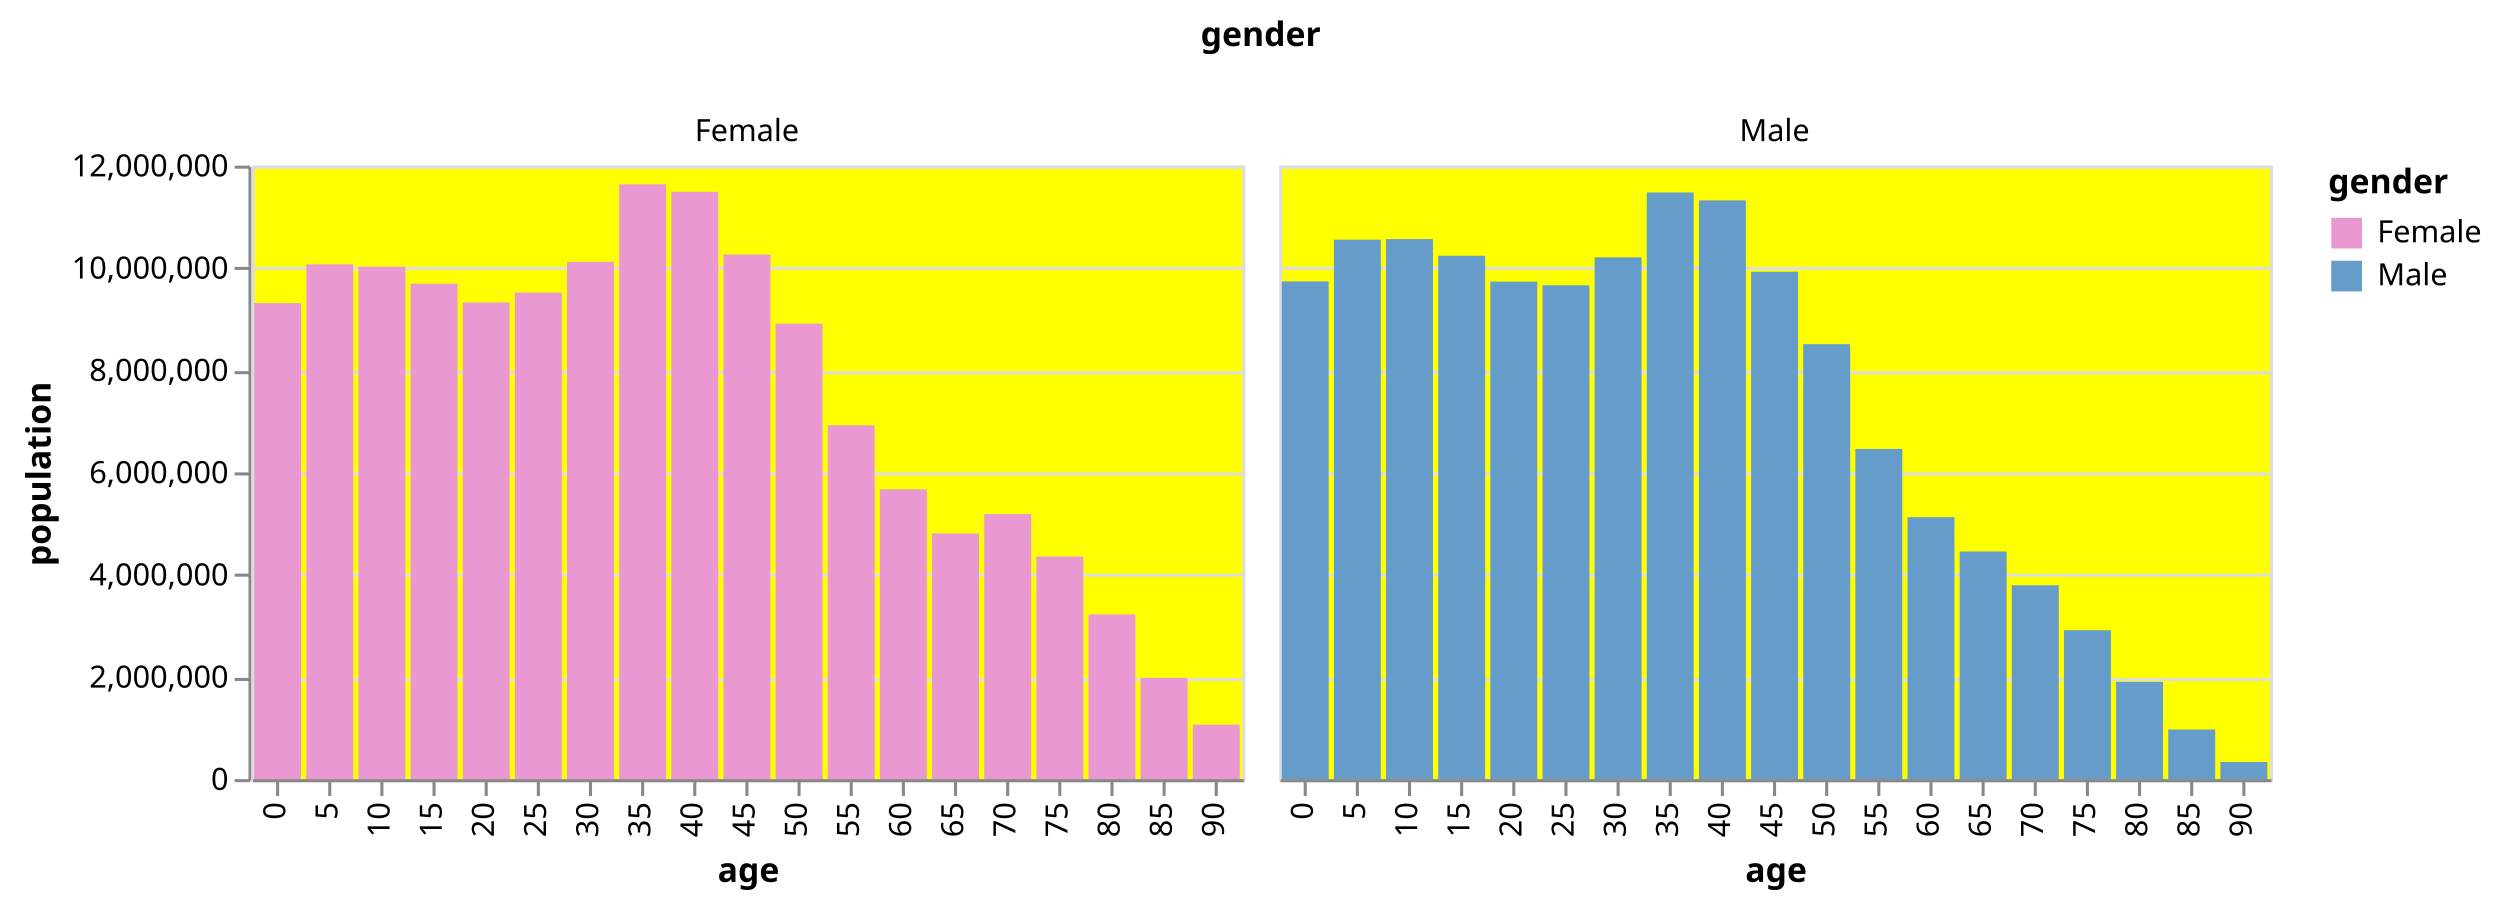
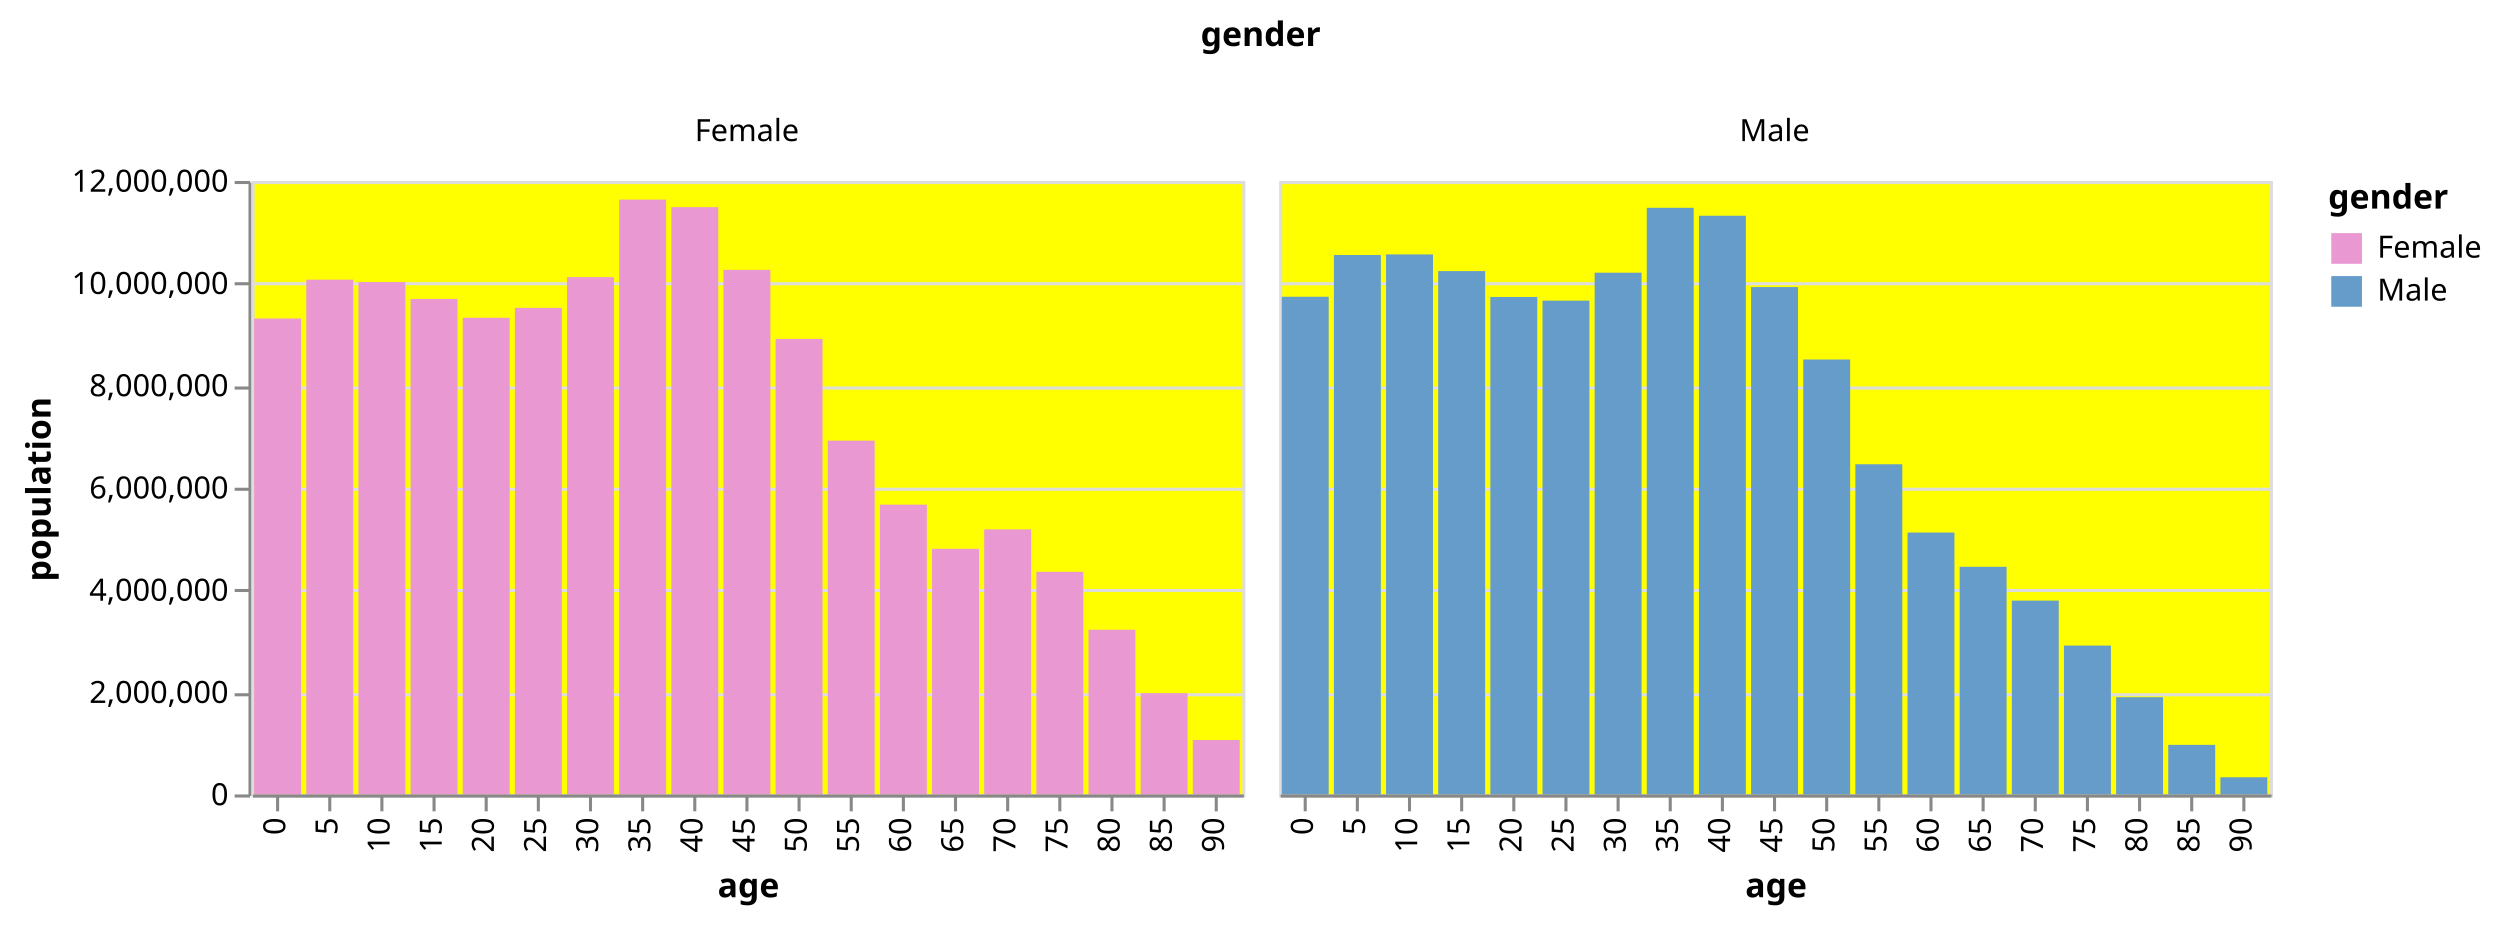
- <svg xmlns="http://www.w3.org/2000/svg" class="marks" width="815" height="297" viewBox="0 0 815 297" version="1.1">
-   <g transform="translate(82,54)">
+ <svg xmlns="http://www.w3.org/2000/svg" class="marks" width="815" height="302" viewBox="0 0 815 302" version="1.1">
+   <g transform="translate(82,59)">
    <g class="mark-group role-frame root">
      <g transform="translate(0,0)">
        <path class="background" d="M0,0h0v0h0Z" style="fill: none;" />
        <g>
          <g class="mark-group role-column-title column-title">
-             <g transform="translate(329,-27)">
+             <g transform="translate(329,-32)">
              <path class="background" d="M0,0h0v0h0Z" style="fill: none;" />
              <g>
                <g class="mark-text role-title" style="pointer-events: none;">
                  <text text-anchor="middle" transform="translate(0,-12)" style="font-family: sans-serif; font-size: 11px; font-weight: bold; fill: #000; opacity: 1;">gender</text>
                </g>
              </g>
            </g>
          </g>
          <g class="mark-group role-row-header row_header">
            <g transform="translate(-1,0)">
              <path class="background" d="M0,0h0v200h0Z" style="fill: none;" />
              <g>
                <g class="mark-group role-axis">
                  <g transform="translate(0.5,0.5)">
                    <path class="background" d="M0,0h0v0h0Z" style="pointer-events: none; fill: none;" />
                    <g>
                      <g class="mark-rule role-axis-tick" style="pointer-events: none;">
                        <line transform="translate(0,200)" x2="-5" y2="0" style="fill: none; stroke: #888; stroke-width: 1; opacity: 1;" />
                        <line transform="translate(0,167)" x2="-5" y2="0" style="fill: none; stroke: #888; stroke-width: 1; opacity: 1;" />
                        <line transform="translate(0,133)" x2="-5" y2="0" style="fill: none; stroke: #888; stroke-width: 1; opacity: 1;" />
                        <line transform="translate(0,100)" x2="-5" y2="0" style="fill: none; stroke: #888; stroke-width: 1; opacity: 1;" />
                        <line transform="translate(0,67)" x2="-5" y2="0" style="fill: none; stroke: #888; stroke-width: 1; opacity: 1;" />
                        <line transform="translate(0,33)" x2="-5" y2="0" style="fill: none; stroke: #888; stroke-width: 1; opacity: 1;" />
                        <line transform="translate(0,0)" x2="-5" y2="0" style="fill: none; stroke: #888; stroke-width: 1; opacity: 1;" />
                      </g>
                      <g class="mark-text role-axis-label" style="pointer-events: none;">
                        <text text-anchor="end" transform="translate(-7,203)" style="font-family: sans-serif; font-size: 10px; fill: #000; opacity: 1;">0</text>
                        <text text-anchor="end" transform="translate(-7,169.6667)" style="font-family: sans-serif; font-size: 10px; fill: #000; opacity: 1;">2,000,000</text>
                        <text text-anchor="end" transform="translate(-7,136.3333)" style="font-family: sans-serif; font-size: 10px; fill: #000; opacity: 1;">4,000,000</text>
                        <text text-anchor="end" transform="translate(-7,103)" style="font-family: sans-serif; font-size: 10px; fill: #000; opacity: 1;">6,000,000</text>
                        <text text-anchor="end" transform="translate(-7,69.66667)" style="font-family: sans-serif; font-size: 10px; fill: #000; opacity: 1;">8,000,000</text>
                        <text text-anchor="end" transform="translate(-7,36.33333)" style="font-family: sans-serif; font-size: 10px; fill: #000; opacity: 1;">10,000,000</text>
                        <text text-anchor="end" transform="translate(-7,3)" style="font-family: sans-serif; font-size: 10px; fill: #000; opacity: 1;">12,000,000</text>
                      </g>
                      <g class="mark-rule role-axis-domain" style="pointer-events: none;">
                        <line transform="translate(0,200)" x2="0" y2="-200" style="fill: none; stroke: #888; stroke-width: 1; opacity: 1;" />
                      </g>
                      <g class="mark-text role-axis-title" style="pointer-events: none;">
                        <text text-anchor="middle" transform="translate(-63,100) rotate(-90) translate(0,-2)" style="font-family: sans-serif; font-size: 11px; font-weight: bold; fill: #000; opacity: 1;">population</text>
                      </g>
                    </g>
                  </g>
                </g>
              </g>
            </g>
          </g>
          <g class="mark-group role-column-header column_header">
            <g transform="translate(0,-1)">
              <path class="background" d="M0,0h323v0h-323Z" style="fill: none;" />
              <g>
                <g class="mark-text role-title" style="pointer-events: none;">
-                   <text text-anchor="middle" transform="translate(161.5,-7)" style="font-family: sans-serif; font-size: 10px; fill: #000; opacity: 1;">Female</text>
+                   <text text-anchor="middle" transform="translate(161.5,-12)" style="font-family: sans-serif; font-size: 10px; fill: #000; opacity: 1;">Female</text>
                </g>
              </g>
            </g>
            <g transform="translate(335,-1)">
              <path class="background" d="M0,0h323v0h-323Z" style="fill: none;" />
              <g>
                <g class="mark-text role-title" style="pointer-events: none;">
-                   <text text-anchor="middle" transform="translate(161.5,-7)" style="font-family: sans-serif; font-size: 10px; fill: #000; opacity: 1;">Male</text>
+                   <text text-anchor="middle" transform="translate(161.5,-12)" style="font-family: sans-serif; font-size: 10px; fill: #000; opacity: 1;">Male</text>
                </g>
              </g>
            </g>
          </g>
          <g class="mark-group role-scope cell">
            <g transform="translate(0,0)">
              <path class="background" d="M0.5,0.5h323v200h-323Z" style="fill: yellow; stroke: #ddd;" />
              <g>
                <g class="mark-group role-axis">
                  <g transform="translate(0.5,0.5)">
                    <path class="background" d="M0,0h0v0h0Z" style="pointer-events: none; fill: none;" />
                    <g>
                      <g class="mark-rule role-axis-grid" style="pointer-events: none;">
                        <line transform="translate(0,200)" x2="323" y2="0" style="fill: none; stroke: #ddd; stroke-width: 1; opacity: 1;" />
                        <line transform="translate(0,167)" x2="323" y2="0" style="fill: none; stroke: #ddd; stroke-width: 1; opacity: 1;" />
                        <line transform="translate(0,133)" x2="323" y2="0" style="fill: none; stroke: #ddd; stroke-width: 1; opacity: 1;" />
                        <line transform="translate(0,100)" x2="323" y2="0" style="fill: none; stroke: #ddd; stroke-width: 1; opacity: 1;" />
                        <line transform="translate(0,67)" x2="323" y2="0" style="fill: none; stroke: #ddd; stroke-width: 1; opacity: 1;" />
                        <line transform="translate(0,33)" x2="323" y2="0" style="fill: none; stroke: #ddd; stroke-width: 1; opacity: 1;" />
                        <line transform="translate(0,0)" x2="323" y2="0" style="fill: none; stroke: #ddd; stroke-width: 1; opacity: 1;" />
                      </g>
                    </g>
                  </g>
                </g>
                <g class="mark-rect role-mark child_marks">
                  <path d="M0.85,44.821h15.3v155.179h-15.3Z" style="fill: #EA98D2;" />
                  <path d="M17.85,32.174h15.3v167.826h-15.3Z" style="fill: #EA98D2;" />
                  <path d="M34.85,32.958h15.3v167.042h-15.3Z" style="fill: #EA98D2;" />
                  <path d="M51.85,38.456h15.3v161.544h-15.3Z" style="fill: #EA98D2;" />
                  <path d="M68.85,44.596h15.3v155.404h-15.3Z" style="fill: #EA98D2;" />
                  <path d="M85.85,41.358h15.3v158.642h-15.3Z" style="fill: #EA98D2;" />
                  <path d="M102.85,31.345h15.3v168.655h-15.3Z" style="fill: #EA98D2;" />
                  <path d="M119.85,6.073h15.3v193.927h-15.3Z" style="fill: #EA98D2;" />
                  <path d="M136.85,8.524h15.3v191.476h-15.3Z" style="fill: #EA98D2;" />
                  <path d="M153.85,28.979h15.3v171.021h-15.3Z" style="fill: #EA98D2;" />
                  <path d="M170.85,51.481h15.3v148.519h-15.3Z" style="fill: #EA98D2;" />
                  <path d="M187.85,84.646h15.3v115.354h-15.3Z" style="fill: #EA98D2;" />
                  <path d="M204.85,105.517h15.3v94.483h-15.3Z" style="fill: #EA98D2;" />
                  <path d="M221.85,119.92h15.3v80.08h-15.3Z" style="fill: #EA98D2;" />
                  <path d="M238.85,113.586h15.3v86.414h-15.3Z" style="fill: #EA98D2;" />
                  <path d="M255.85,127.406h15.3v72.594h-15.3Z" style="fill: #EA98D2;" />
                  <path d="M272.85,146.302h15.3v53.698h-15.3Z" style="fill: #EA98D2;" />
                  <path d="M289.85,166.981h15.3v33.019h-15.3Z" style="fill: #EA98D2;" />
                  <path d="M306.85,182.257h15.3v17.743h-15.3Z" style="fill: #EA98D2;" />
                </g>
                <g class="mark-group role-axis">
                  <g transform="translate(0.5,200.5)">
                    <path class="background" d="M0,0h0v0h0Z" style="pointer-events: none; fill: none;" />
                    <g>
                      <g class="mark-rule role-axis-tick" style="pointer-events: none;">
                        <line transform="translate(8,0)" x2="0" y2="5" style="fill: none; stroke: #888; stroke-width: 1; opacity: 1;" />
                        <line transform="translate(25,0)" x2="0" y2="5" style="fill: none; stroke: #888; stroke-width: 1; opacity: 1;" />
                        <line transform="translate(42,0)" x2="0" y2="5" style="fill: none; stroke: #888; stroke-width: 1; opacity: 1;" />
                        <line transform="translate(59,0)" x2="0" y2="5" style="fill: none; stroke: #888; stroke-width: 1; opacity: 1;" />
                        <line transform="translate(76,0)" x2="0" y2="5" style="fill: none; stroke: #888; stroke-width: 1; opacity: 1;" />
                        <line transform="translate(93,0)" x2="0" y2="5" style="fill: none; stroke: #888; stroke-width: 1; opacity: 1;" />
                        <line transform="translate(110,0)" x2="0" y2="5" style="fill: none; stroke: #888; stroke-width: 1; opacity: 1;" />
                        <line transform="translate(127,0)" x2="0" y2="5" style="fill: none; stroke: #888; stroke-width: 1; opacity: 1;" />
                        <line transform="translate(144,0)" x2="0" y2="5" style="fill: none; stroke: #888; stroke-width: 1; opacity: 1;" />
                        <line transform="translate(161,0)" x2="0" y2="5" style="fill: none; stroke: #888; stroke-width: 1; opacity: 1;" />
                        <line transform="translate(178,0)" x2="0" y2="5" style="fill: none; stroke: #888; stroke-width: 1; opacity: 1;" />
                        <line transform="translate(195,0)" x2="0" y2="5" style="fill: none; stroke: #888; stroke-width: 1; opacity: 1;" />
                        <line transform="translate(212,0)" x2="0" y2="5" style="fill: none; stroke: #888; stroke-width: 1; opacity: 1;" />
                        <line transform="translate(229,0)" x2="0" y2="5" style="fill: none; stroke: #888; stroke-width: 1; opacity: 1;" />
                        <line transform="translate(246,0)" x2="0" y2="5" style="fill: none; stroke: #888; stroke-width: 1; opacity: 1;" />
                        <line transform="translate(263,0)" x2="0" y2="5" style="fill: none; stroke: #888; stroke-width: 1; opacity: 1;" />
                        <line transform="translate(280,0)" x2="0" y2="5" style="fill: none; stroke: #888; stroke-width: 1; opacity: 1;" />
                        <line transform="translate(297,0)" x2="0" y2="5" style="fill: none; stroke: #888; stroke-width: 1; opacity: 1;" />
                        <line transform="translate(314,0)" x2="0" y2="5" style="fill: none; stroke: #888; stroke-width: 1; opacity: 1;" />
                      </g>
                      <g class="mark-text role-axis-label" style="pointer-events: none;">
                        <text text-anchor="end" transform="translate(7.5,7) rotate(270) translate(0,3)" style="font-family: sans-serif; font-size: 10px; fill: #000; opacity: 1;">0</text>
                        <text text-anchor="end" transform="translate(24.5,7) rotate(270) translate(0,3)" style="font-family: sans-serif; font-size: 10px; fill: #000; opacity: 1;">5</text>
                        <text text-anchor="end" transform="translate(41.5,7) rotate(270) translate(0,3)" style="font-family: sans-serif; font-size: 10px; fill: #000; opacity: 1;">10</text>
                        <text text-anchor="end" transform="translate(58.5,7) rotate(270) translate(0,3)" style="font-family: sans-serif; font-size: 10px; fill: #000; opacity: 1;">15</text>
                        <text text-anchor="end" transform="translate(75.5,7) rotate(270) translate(0,3)" style="font-family: sans-serif; font-size: 10px; fill: #000; opacity: 1;">20</text>
                        <text text-anchor="end" transform="translate(92.5,7) rotate(270) translate(0,3)" style="font-family: sans-serif; font-size: 10px; fill: #000; opacity: 1;">25</text>
                        <text text-anchor="end" transform="translate(109.5,7) rotate(270) translate(0,3)" style="font-family: sans-serif; font-size: 10px; fill: #000; opacity: 1;">30</text>
                        <text text-anchor="end" transform="translate(126.5,7) rotate(270) translate(0,3)" style="font-family: sans-serif; font-size: 10px; fill: #000; opacity: 1;">35</text>
                        <text text-anchor="end" transform="translate(143.5,7) rotate(270) translate(0,3)" style="font-family: sans-serif; font-size: 10px; fill: #000; opacity: 1;">40</text>
                        <text text-anchor="end" transform="translate(160.5,7) rotate(270) translate(0,3)" style="font-family: sans-serif; font-size: 10px; fill: #000; opacity: 1;">45</text>
                        <text text-anchor="end" transform="translate(177.5,7) rotate(270) translate(0,3)" style="font-family: sans-serif; font-size: 10px; fill: #000; opacity: 1;">50</text>
                        <text text-anchor="end" transform="translate(194.5,7) rotate(270) translate(0,3)" style="font-family: sans-serif; font-size: 10px; fill: #000; opacity: 1;">55</text>
                        <text text-anchor="end" transform="translate(211.5,7) rotate(270) translate(0,3)" style="font-family: sans-serif; font-size: 10px; fill: #000; opacity: 1;">60</text>
                        <text text-anchor="end" transform="translate(228.5,7) rotate(270) translate(0,3)" style="font-family: sans-serif; font-size: 10px; fill: #000; opacity: 1;">65</text>
                        <text text-anchor="end" transform="translate(245.5,7) rotate(270) translate(0,3)" style="font-family: sans-serif; font-size: 10px; fill: #000; opacity: 1;">70</text>
                        <text text-anchor="end" transform="translate(262.5,7) rotate(270) translate(0,3)" style="font-family: sans-serif; font-size: 10px; fill: #000; opacity: 1;">75</text>
                        <text text-anchor="end" transform="translate(279.5,7) rotate(270) translate(0,3)" style="font-family: sans-serif; font-size: 10px; fill: #000; opacity: 1;">80</text>
                        <text text-anchor="end" transform="translate(296.5,7) rotate(270) translate(0,3)" style="font-family: sans-serif; font-size: 10px; fill: #000; opacity: 1;">85</text>
                        <text text-anchor="end" transform="translate(313.5,7) rotate(270) translate(0,3)" style="font-family: sans-serif; font-size: 10px; fill: #000; opacity: 1;">90</text>
                      </g>
                      <g class="mark-rule role-axis-domain" style="pointer-events: none;">
                        <line transform="translate(0,0)" x2="323" y2="0" style="fill: none; stroke: #888; stroke-width: 1; opacity: 1;" />
                      </g>
                      <g class="mark-text role-axis-title" style="pointer-events: none;">
                        <text text-anchor="middle" transform="translate(161.5,33)" style="font-family: sans-serif; font-size: 11px; font-weight: bold; fill: #000; opacity: 1;">age</text>
                      </g>
                    </g>
                  </g>
                </g>
              </g>
            </g>
            <g transform="translate(335,0)">
              <path class="background" d="M0.5,0.5h323v200h-323Z" style="fill: yellow; stroke: #ddd;" />
              <g>
                <g class="mark-group role-axis">
                  <g transform="translate(0.5,0.5)">
                    <path class="background" d="M0,0h0v0h0Z" style="pointer-events: none; fill: none;" />
                    <g>
                      <g class="mark-rule role-axis-grid" style="pointer-events: none;">
                        <line transform="translate(0,200)" x2="323" y2="0" style="fill: none; stroke: #ddd; stroke-width: 1; opacity: 1;" />
                        <line transform="translate(0,167)" x2="323" y2="0" style="fill: none; stroke: #ddd; stroke-width: 1; opacity: 1;" />
                        <line transform="translate(0,133)" x2="323" y2="0" style="fill: none; stroke: #ddd; stroke-width: 1; opacity: 1;" />
                        <line transform="translate(0,100)" x2="323" y2="0" style="fill: none; stroke: #ddd; stroke-width: 1; opacity: 1;" />
                        <line transform="translate(0,67)" x2="323" y2="0" style="fill: none; stroke: #ddd; stroke-width: 1; opacity: 1;" />
                        <line transform="translate(0,33)" x2="323" y2="0" style="fill: none; stroke: #ddd; stroke-width: 1; opacity: 1;" />
                        <line transform="translate(0,0)" x2="323" y2="0" style="fill: none; stroke: #ddd; stroke-width: 1; opacity: 1;" />
                      </g>
                    </g>
                  </g>
                </g>
                <g class="mark-rect role-mark child_marks">
                  <path d="M0.85,37.744h15.3v162.256h-15.3Z" style="fill: #659CCA;" />
                  <path d="M17.85,24.131h15.3v175.869h-15.3Z" style="fill: #659CCA;" />
                  <path d="M34.85,23.946h15.3v176.054h-15.3Z" style="fill: #659CCA;" />
                  <path d="M51.85,29.376h15.3v170.624h-15.3Z" style="fill: #659CCA;" />
                  <path d="M68.85,37.811h15.3v162.189h-15.3Z" style="fill: #659CCA;" />
                  <path d="M85.85,39.008h15.3v160.992h-15.3Z" style="fill: #659CCA;" />
                  <path d="M102.85,29.902h15.3v170.098h-15.3Z" style="fill: #659CCA;" />
                  <path d="M119.85,8.747h15.3v191.253h-15.3Z" style="fill: #659CCA;" />
                  <path d="M136.85,11.329h15.3v188.671h-15.3Z" style="fill: #659CCA;" />
                  <path d="M153.85,34.583h15.3v165.417h-15.3Z" style="fill: #659CCA;" />
                  <path d="M170.85,58.201h15.3v141.799h-15.3Z" style="fill: #659CCA;" />
                  <path d="M187.85,92.349h15.3v107.651h-15.3Z" style="fill: #659CCA;" />
                  <path d="M204.85,114.61h15.3v85.39h-15.3Z" style="fill: #659CCA;" />
                  <path d="M221.85,125.773h15.3v74.227h-15.3Z" style="fill: #659CCA;" />
                  <path d="M238.85,136.798h15.3v63.202h-15.3Z" style="fill: #659CCA;" />
                  <path d="M255.85,151.456h15.3v48.544h-15.3Z" style="fill: #659CCA;" />
                  <path d="M272.85,168.289h15.3v31.711h-15.3Z" style="fill: #659CCA;" />
                  <path d="M289.85,183.827h15.3v16.173h-15.3Z" style="fill: #659CCA;" />
                  <path d="M306.85,194.395h15.3v5.605h-15.3Z" style="fill: #659CCA;" />
                </g>
                <g class="mark-group role-axis">
                  <g transform="translate(0.5,200.5)">
                    <path class="background" d="M0,0h0v0h0Z" style="pointer-events: none; fill: none;" />
                    <g>
                      <g class="mark-rule role-axis-tick" style="pointer-events: none;">
                        <line transform="translate(8,0)" x2="0" y2="5" style="fill: none; stroke: #888; stroke-width: 1; opacity: 1;" />
                        <line transform="translate(25,0)" x2="0" y2="5" style="fill: none; stroke: #888; stroke-width: 1; opacity: 1;" />
                        <line transform="translate(42,0)" x2="0" y2="5" style="fill: none; stroke: #888; stroke-width: 1; opacity: 1;" />
                        <line transform="translate(59,0)" x2="0" y2="5" style="fill: none; stroke: #888; stroke-width: 1; opacity: 1;" />
                        <line transform="translate(76,0)" x2="0" y2="5" style="fill: none; stroke: #888; stroke-width: 1; opacity: 1;" />
                        <line transform="translate(93,0)" x2="0" y2="5" style="fill: none; stroke: #888; stroke-width: 1; opacity: 1;" />
                        <line transform="translate(110,0)" x2="0" y2="5" style="fill: none; stroke: #888; stroke-width: 1; opacity: 1;" />
                        <line transform="translate(127,0)" x2="0" y2="5" style="fill: none; stroke: #888; stroke-width: 1; opacity: 1;" />
                        <line transform="translate(144,0)" x2="0" y2="5" style="fill: none; stroke: #888; stroke-width: 1; opacity: 1;" />
                        <line transform="translate(161,0)" x2="0" y2="5" style="fill: none; stroke: #888; stroke-width: 1; opacity: 1;" />
                        <line transform="translate(178,0)" x2="0" y2="5" style="fill: none; stroke: #888; stroke-width: 1; opacity: 1;" />
                        <line transform="translate(195,0)" x2="0" y2="5" style="fill: none; stroke: #888; stroke-width: 1; opacity: 1;" />
                        <line transform="translate(212,0)" x2="0" y2="5" style="fill: none; stroke: #888; stroke-width: 1; opacity: 1;" />
                        <line transform="translate(229,0)" x2="0" y2="5" style="fill: none; stroke: #888; stroke-width: 1; opacity: 1;" />
                        <line transform="translate(246,0)" x2="0" y2="5" style="fill: none; stroke: #888; stroke-width: 1; opacity: 1;" />
                        <line transform="translate(263,0)" x2="0" y2="5" style="fill: none; stroke: #888; stroke-width: 1; opacity: 1;" />
                        <line transform="translate(280,0)" x2="0" y2="5" style="fill: none; stroke: #888; stroke-width: 1; opacity: 1;" />
                        <line transform="translate(297,0)" x2="0" y2="5" style="fill: none; stroke: #888; stroke-width: 1; opacity: 1;" />
                        <line transform="translate(314,0)" x2="0" y2="5" style="fill: none; stroke: #888; stroke-width: 1; opacity: 1;" />
                      </g>
                      <g class="mark-text role-axis-label" style="pointer-events: none;">
                        <text text-anchor="end" transform="translate(7.5,7) rotate(270) translate(0,3)" style="font-family: sans-serif; font-size: 10px; fill: #000; opacity: 1;">0</text>
                        <text text-anchor="end" transform="translate(24.5,7) rotate(270) translate(0,3)" style="font-family: sans-serif; font-size: 10px; fill: #000; opacity: 1;">5</text>
                        <text text-anchor="end" transform="translate(41.5,7) rotate(270) translate(0,3)" style="font-family: sans-serif; font-size: 10px; fill: #000; opacity: 1;">10</text>
                        <text text-anchor="end" transform="translate(58.5,7) rotate(270) translate(0,3)" style="font-family: sans-serif; font-size: 10px; fill: #000; opacity: 1;">15</text>
                        <text text-anchor="end" transform="translate(75.5,7) rotate(270) translate(0,3)" style="font-family: sans-serif; font-size: 10px; fill: #000; opacity: 1;">20</text>
                        <text text-anchor="end" transform="translate(92.5,7) rotate(270) translate(0,3)" style="font-family: sans-serif; font-size: 10px; fill: #000; opacity: 1;">25</text>
                        <text text-anchor="end" transform="translate(109.5,7) rotate(270) translate(0,3)" style="font-family: sans-serif; font-size: 10px; fill: #000; opacity: 1;">30</text>
                        <text text-anchor="end" transform="translate(126.5,7) rotate(270) translate(0,3)" style="font-family: sans-serif; font-size: 10px; fill: #000; opacity: 1;">35</text>
                        <text text-anchor="end" transform="translate(143.5,7) rotate(270) translate(0,3)" style="font-family: sans-serif; font-size: 10px; fill: #000; opacity: 1;">40</text>
                        <text text-anchor="end" transform="translate(160.5,7) rotate(270) translate(0,3)" style="font-family: sans-serif; font-size: 10px; fill: #000; opacity: 1;">45</text>
                        <text text-anchor="end" transform="translate(177.5,7) rotate(270) translate(0,3)" style="font-family: sans-serif; font-size: 10px; fill: #000; opacity: 1;">50</text>
                        <text text-anchor="end" transform="translate(194.5,7) rotate(270) translate(0,3)" style="font-family: sans-serif; font-size: 10px; fill: #000; opacity: 1;">55</text>
                        <text text-anchor="end" transform="translate(211.5,7) rotate(270) translate(0,3)" style="font-family: sans-serif; font-size: 10px; fill: #000; opacity: 1;">60</text>
                        <text text-anchor="end" transform="translate(228.5,7) rotate(270) translate(0,3)" style="font-family: sans-serif; font-size: 10px; fill: #000; opacity: 1;">65</text>
                        <text text-anchor="end" transform="translate(245.5,7) rotate(270) translate(0,3)" style="font-family: sans-serif; font-size: 10px; fill: #000; opacity: 1;">70</text>
                        <text text-anchor="end" transform="translate(262.5,7) rotate(270) translate(0,3)" style="font-family: sans-serif; font-size: 10px; fill: #000; opacity: 1;">75</text>
                        <text text-anchor="end" transform="translate(279.5,7) rotate(270) translate(0,3)" style="font-family: sans-serif; font-size: 10px; fill: #000; opacity: 1;">80</text>
                        <text text-anchor="end" transform="translate(296.5,7) rotate(270) translate(0,3)" style="font-family: sans-serif; font-size: 10px; fill: #000; opacity: 1;">85</text>
                        <text text-anchor="end" transform="translate(313.5,7) rotate(270) translate(0,3)" style="font-family: sans-serif; font-size: 10px; fill: #000; opacity: 1;">90</text>
                      </g>
                      <g class="mark-rule role-axis-domain" style="pointer-events: none;">
                        <line transform="translate(0,0)" x2="323" y2="0" style="fill: none; stroke: #888; stroke-width: 1; opacity: 1;" />
                      </g>
                      <g class="mark-text role-axis-title" style="pointer-events: none;">
                        <text text-anchor="middle" transform="translate(161.5,33)" style="font-family: sans-serif; font-size: 11px; font-weight: bold; fill: #000; opacity: 1;">age</text>
                      </g>
                    </g>
                  </g>
                </g>
              </g>
            </g>
          </g>
          <g class="mark-group role-legend">
            <g transform="translate(677,0)">
              <path class="background" d="M0,0h51v42h-51Z" style="pointer-events: none; fill: none;" />
              <g>
                <g class="mark-group role-legend-entry">
                  <g transform="translate(0,16)">
                    <path class="background" d="M0,0h0v0h0Z" style="pointer-events: none; fill: none;" />
                    <g>
                      <g class="mark-group role-scope">
                        <g transform="translate(0,0)">
                          <path class="background" d="M0,0h51v12h-51Z" style="pointer-events: none; fill: none; opacity: 1;" />
                          <g>
                            <g class="mark-symbol role-legend-symbol" style="pointer-events: none;">
                              <path transform="translate(6,6)" d="M-5,-5h10v10h-10Z" style="fill: #EA98D2; stroke-width: 1.5; opacity: 1;" />
                            </g>
                            <g class="mark-text role-legend-label" style="pointer-events: none;">
                              <text text-anchor="start" transform="translate(16,9)" style="font-family: sans-serif; font-size: 10px; fill: #000; opacity: 1;">Female</text>
                            </g>
                          </g>
                        </g>
                        <g transform="translate(0,14)">
                          <path class="background" d="M0,0h51v12h-51Z" style="pointer-events: none; fill: none; opacity: 1;" />
                          <g>
                            <g class="mark-symbol role-legend-symbol" style="pointer-events: none;">
                              <path transform="translate(6,6)" d="M-5,-5h10v10h-10Z" style="fill: #659CCA; stroke-width: 1.5; opacity: 1;" />
                            </g>
                            <g class="mark-text role-legend-label" style="pointer-events: none;">
                              <text text-anchor="start" transform="translate(16,9)" style="font-family: sans-serif; font-size: 10px; fill: #000; opacity: 1;">Male</text>
                            </g>
                          </g>
                        </g>
                      </g>
                    </g>
                  </g>
                </g>
                <g class="mark-text role-legend-title" style="pointer-events: none;">
                  <text text-anchor="start" transform="translate(0,9)" style="font-family: sans-serif; font-size: 11px; font-weight: bold; fill: #000; opacity: 1;">gender</text>
                </g>
              </g>
            </g>
          </g>
        </g>
      </g>
    </g>
  </g>
</svg>
